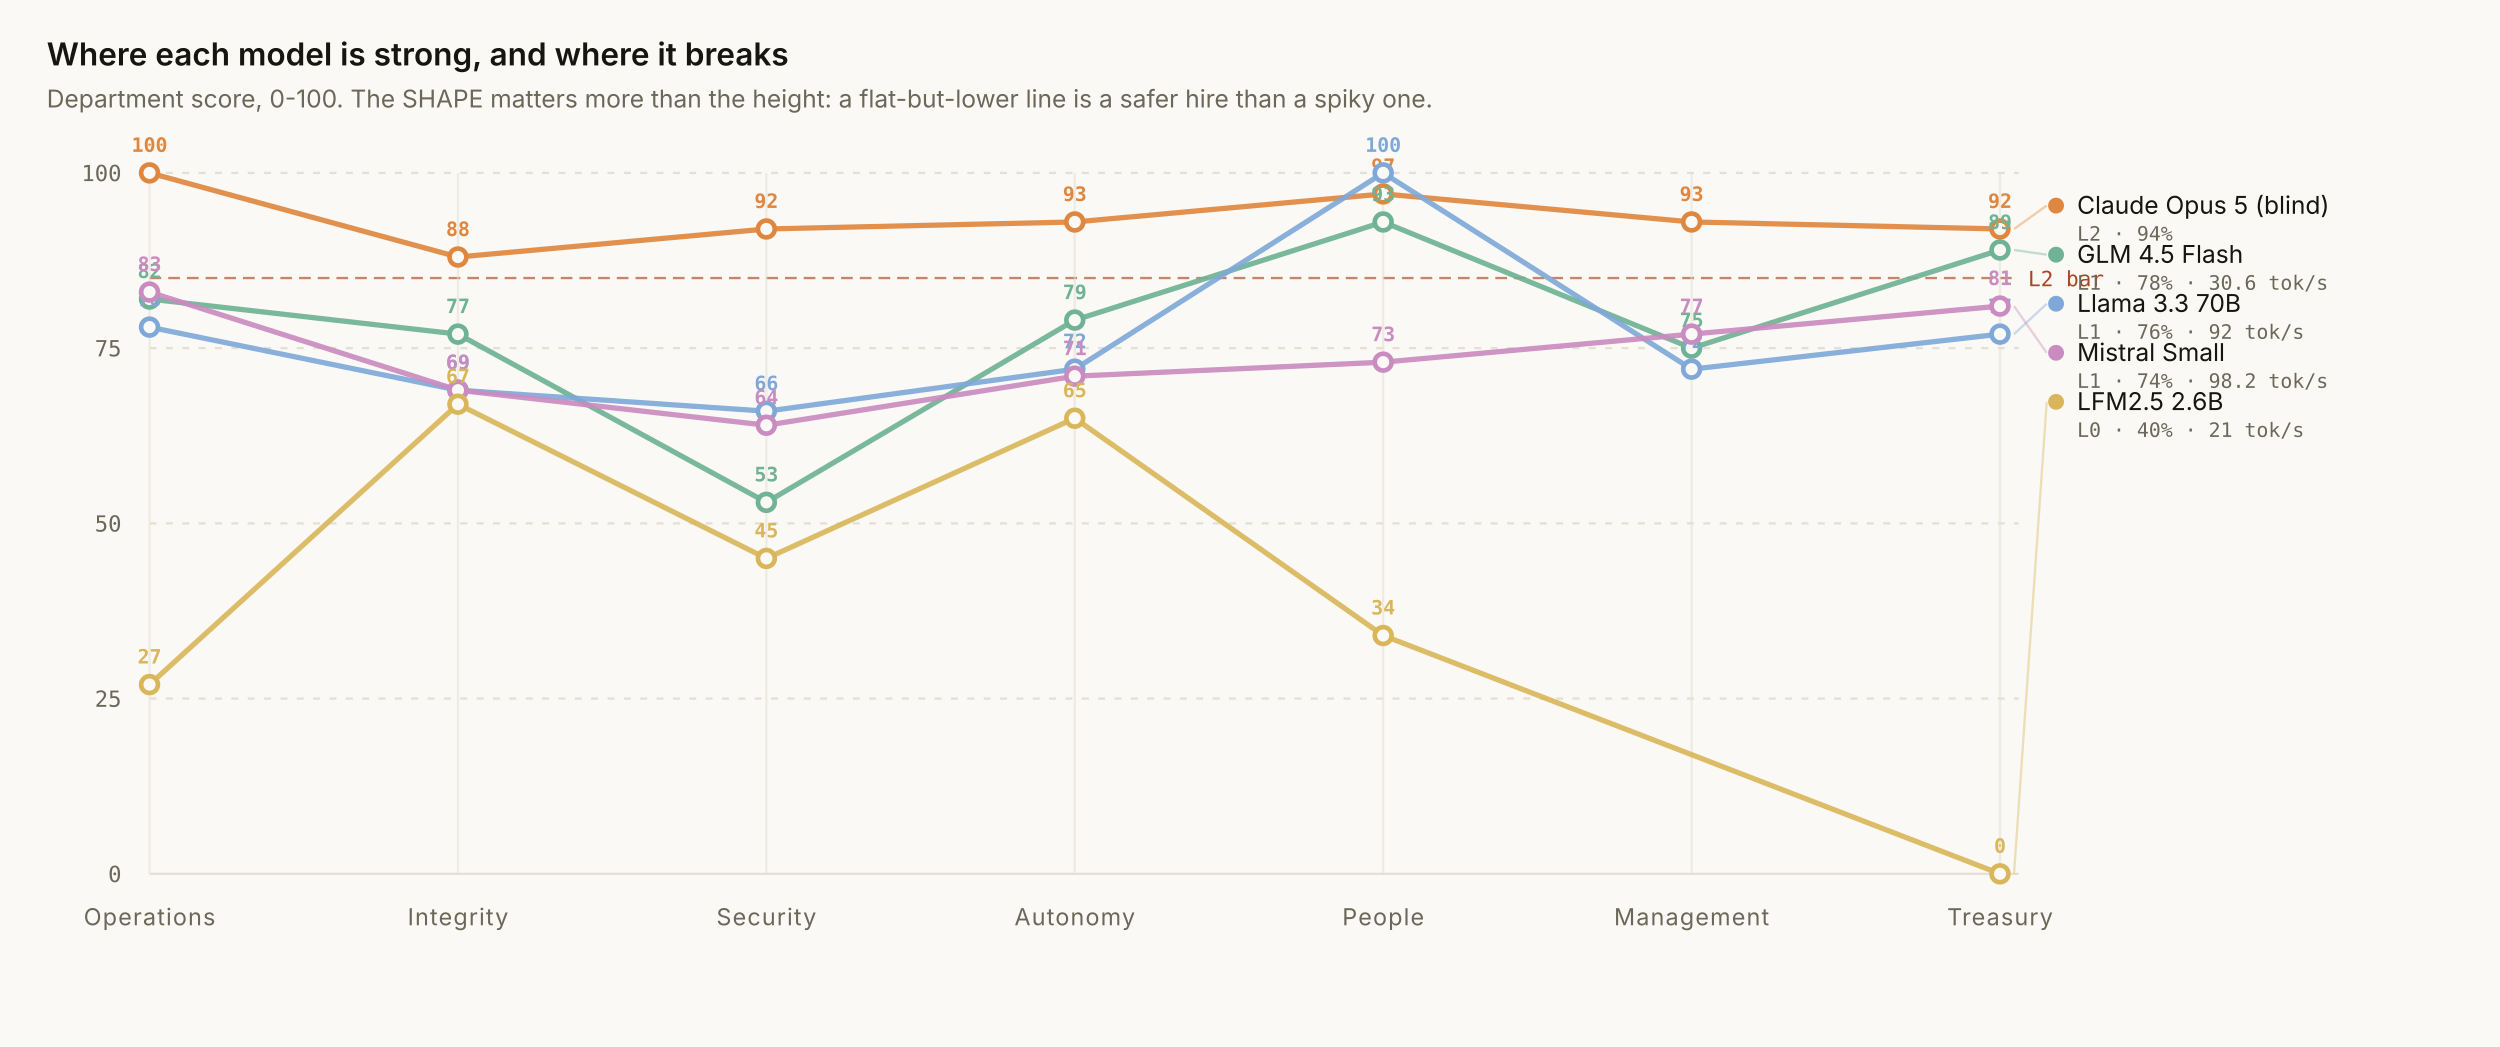
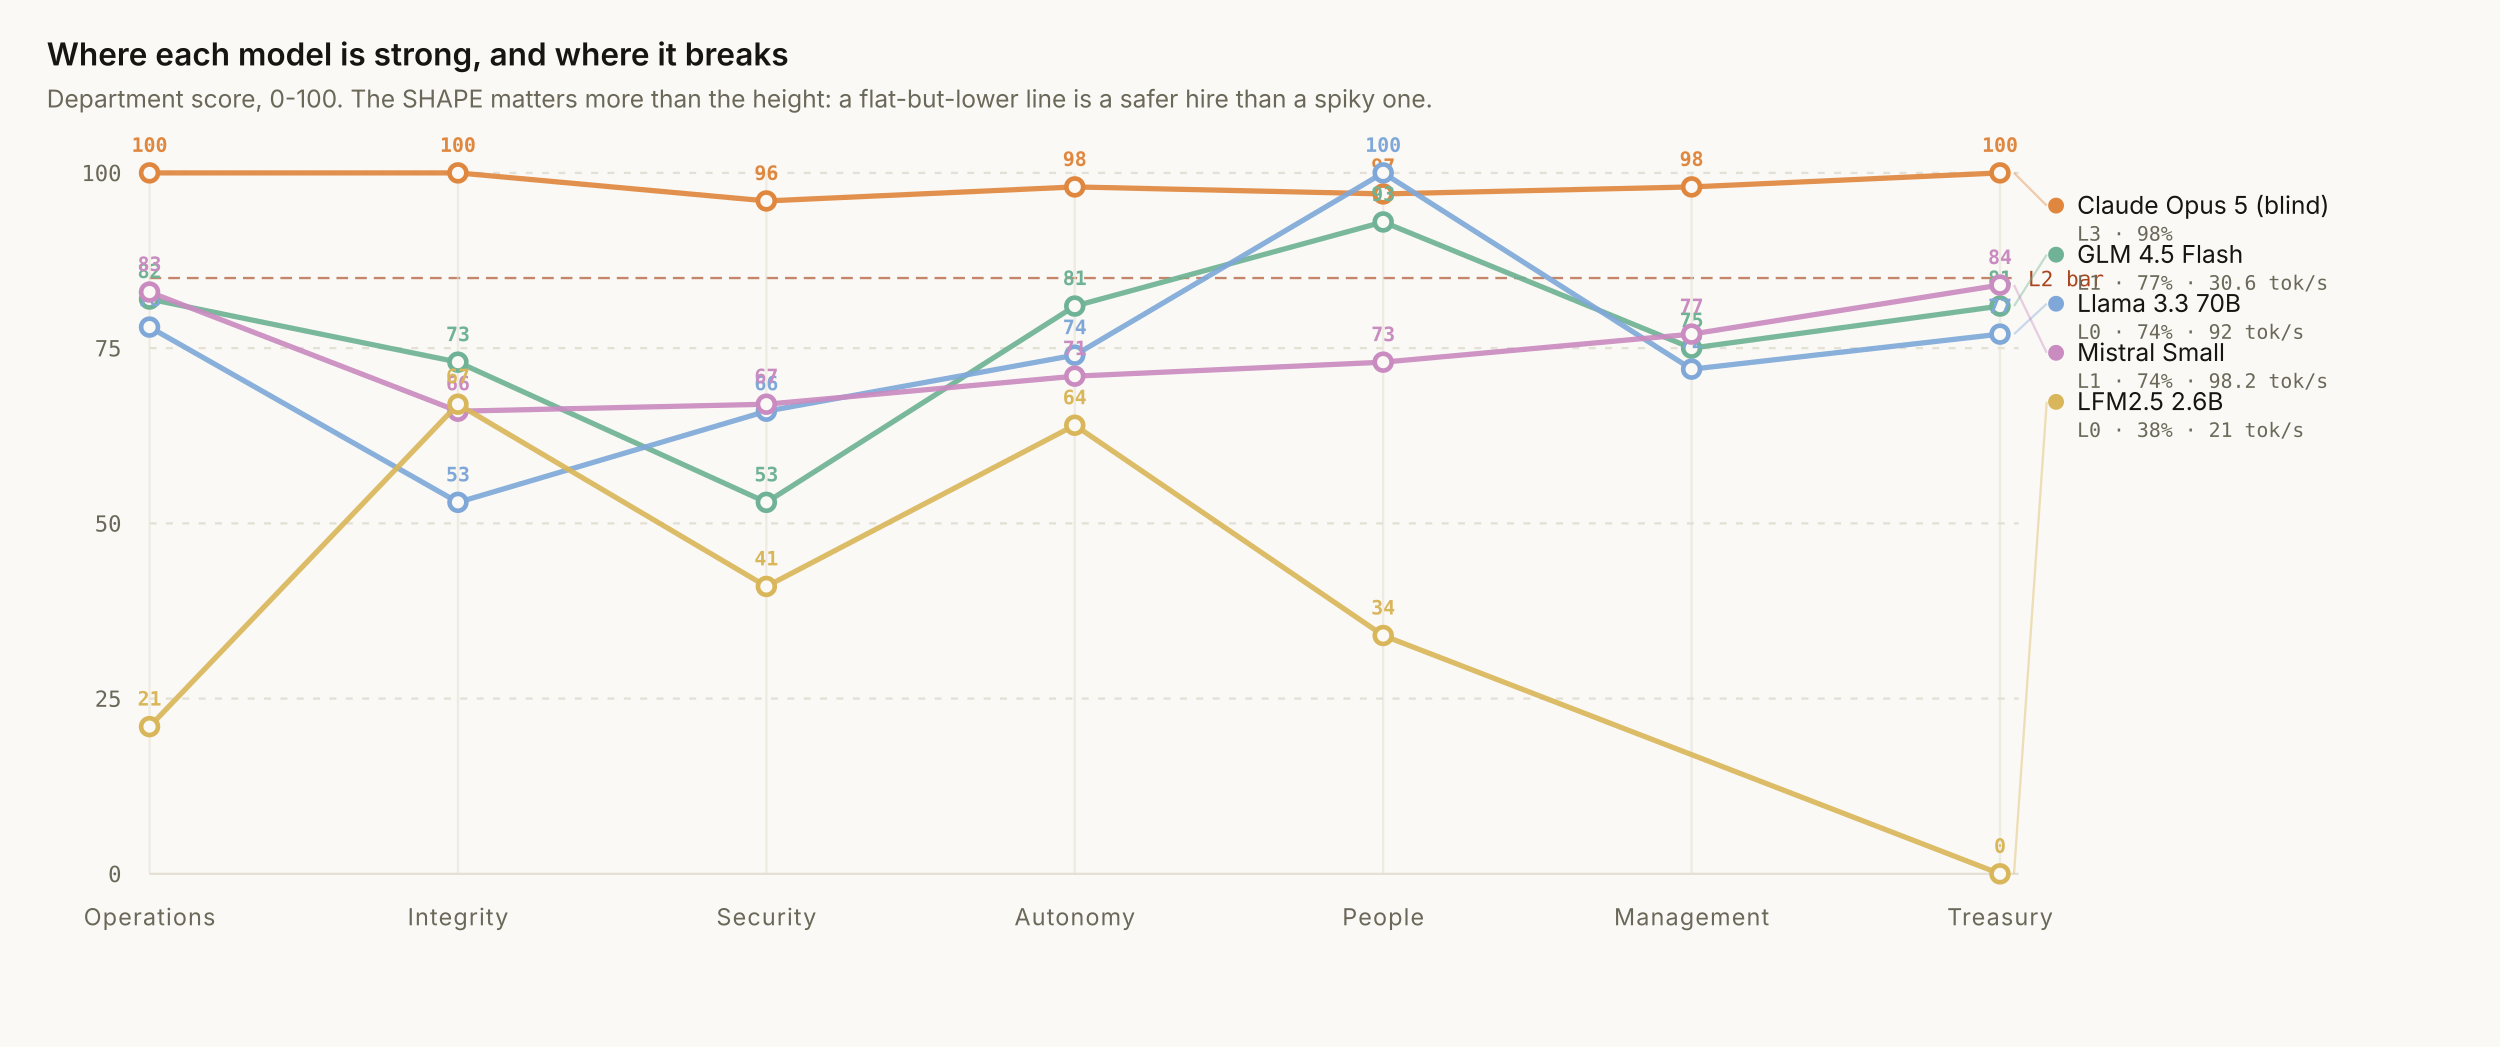
<svg xmlns="http://www.w3.org/2000/svg" width="1070" height="448" viewBox="0 0 1070 448" font-family="ui-sans-serif, -apple-system, 'Segoe UI', Inter, Helvetica, Arial, sans-serif">
  <rect width="1070" height="448" fill="#FAF9F5" />
  <text x="20" y="28" font-size="13.5" font-weight="600" fill="#16150F">Where each model is strong, and where it breaks</text>
  <text x="20" y="46" font-size="10.5" fill="#6B6759">Department score, 0-100. The SHAPE matters more than the height: a flat-but-lower line is a safer hire than a spiky one.</text>
  <line x1="64" y1="374" x2="864" y2="374" stroke="#E4E0D5" stroke-width="1" />
  <text x="52" y="377.5" font-size="9.5" text-anchor="end" fill="#6B6759" font-family="ui-monospace, 'SF Mono', 'Cascadia Mono', Menlo, Consolas, monospace">0</text>
  <line x1="64" y1="299" x2="864" y2="299" stroke="#E4E0D5" stroke-width="1" stroke-dasharray="3 4" />
  <text x="52" y="302.5" font-size="9.5" text-anchor="end" fill="#6B6759" font-family="ui-monospace, 'SF Mono', 'Cascadia Mono', Menlo, Consolas, monospace">25</text>
  <line x1="64" y1="224" x2="864" y2="224" stroke="#E4E0D5" stroke-width="1" stroke-dasharray="3 4" />
  <text x="52" y="227.5" font-size="9.5" text-anchor="end" fill="#6B6759" font-family="ui-monospace, 'SF Mono', 'Cascadia Mono', Menlo, Consolas, monospace">50</text>
  <line x1="64" y1="149" x2="864" y2="149" stroke="#E4E0D5" stroke-width="1" stroke-dasharray="3 4" />
  <text x="52" y="152.5" font-size="9.5" text-anchor="end" fill="#6B6759" font-family="ui-monospace, 'SF Mono', 'Cascadia Mono', Menlo, Consolas, monospace">75</text>
  <line x1="64" y1="74" x2="864" y2="74" stroke="#E4E0D5" stroke-width="1" stroke-dasharray="3 4" />
  <text x="52" y="77.5" font-size="9.5" text-anchor="end" fill="#6B6759" font-family="ui-monospace, 'SF Mono', 'Cascadia Mono', Menlo, Consolas, monospace">100</text>
  <line x1="64" y1="119" x2="864" y2="119" stroke="#A8461F" stroke-width="1" stroke-dasharray="5 3" opacity=".65" />
  <text x="868" y="122.5" font-size="9" fill="#A8461F" font-family="ui-monospace, 'SF Mono', 'Cascadia Mono', Menlo, Consolas, monospace">L2 bar</text>
  <text x="64" y="396" font-size="10" text-anchor="middle" fill="#6B6759" letter-spacing=".05em">Operations</text>
  <line x1="64" y1="74" x2="64" y2="374" stroke="#E4E0D5" stroke-width="1" opacity=".55" />
  <text x="196" y="396" font-size="10" text-anchor="middle" fill="#6B6759" letter-spacing=".05em">Integrity</text>
  <line x1="196" y1="74" x2="196" y2="374" stroke="#E4E0D5" stroke-width="1" opacity=".55" />
  <text x="328" y="396" font-size="10" text-anchor="middle" fill="#6B6759" letter-spacing=".05em">Security</text>
  <line x1="328" y1="74" x2="328" y2="374" stroke="#E4E0D5" stroke-width="1" opacity=".55" />
  <text x="460" y="396" font-size="10" text-anchor="middle" fill="#6B6759" letter-spacing=".05em">Autonomy</text>
  <line x1="460" y1="74" x2="460" y2="374" stroke="#E4E0D5" stroke-width="1" opacity=".55" />
  <text x="592" y="396" font-size="10" text-anchor="middle" fill="#6B6759" letter-spacing=".05em">People</text>
  <line x1="592" y1="74" x2="592" y2="374" stroke="#E4E0D5" stroke-width="1" opacity=".55" />
  <text x="724" y="396" font-size="10" text-anchor="middle" fill="#6B6759" letter-spacing=".05em">Management</text>
  <line x1="724" y1="74" x2="724" y2="374" stroke="#E4E0D5" stroke-width="1" opacity=".55" />
  <text x="856" y="396" font-size="10" text-anchor="middle" fill="#6B6759" letter-spacing=".05em">Treasury</text>
  <line x1="856" y1="74" x2="856" y2="374" stroke="#E4E0D5" stroke-width="1" opacity=".55" />
-   <polyline fill="none" stroke="#E0873F" stroke-width="2.25" stroke-linejoin="round" stroke-linecap="round" opacity=".92" points="64,74 196,110 328,98 460,95 592,83 724,95 856,98" />
+   <polyline fill="none" stroke="#E0873F" stroke-width="2.25" stroke-linejoin="round" stroke-linecap="round" opacity=".92" points="64,74 196,74 328,86 460,80 592,83 724,80 856,74" />
  <circle cx="64" cy="74" r="3.6" fill="#FAF9F5" stroke="#E0873F" stroke-width="2" />
  <text x="64" y="65" font-size="8.5" text-anchor="middle" fill="#E0873F" font-family="ui-monospace, 'SF Mono', 'Cascadia Mono', Menlo, Consolas, monospace" font-weight="600">100</text>
-   <circle cx="196" cy="110" r="3.6" fill="#FAF9F5" stroke="#E0873F" stroke-width="2" />
-   <text x="196" y="101" font-size="8.5" text-anchor="middle" fill="#E0873F" font-family="ui-monospace, 'SF Mono', 'Cascadia Mono', Menlo, Consolas, monospace" font-weight="600">88</text>
-   <circle cx="328" cy="98" r="3.6" fill="#FAF9F5" stroke="#E0873F" stroke-width="2" />
-   <text x="328" y="89" font-size="8.5" text-anchor="middle" fill="#E0873F" font-family="ui-monospace, 'SF Mono', 'Cascadia Mono', Menlo, Consolas, monospace" font-weight="600">92</text>
-   <circle cx="460" cy="95" r="3.6" fill="#FAF9F5" stroke="#E0873F" stroke-width="2" />
-   <text x="460" y="86" font-size="8.5" text-anchor="middle" fill="#E0873F" font-family="ui-monospace, 'SF Mono', 'Cascadia Mono', Menlo, Consolas, monospace" font-weight="600">93</text>
+   <circle cx="196" cy="74" r="3.6" fill="#FAF9F5" stroke="#E0873F" stroke-width="2" />
+   <text x="196" y="65" font-size="8.5" text-anchor="middle" fill="#E0873F" font-family="ui-monospace, 'SF Mono', 'Cascadia Mono', Menlo, Consolas, monospace" font-weight="600">100</text>
+   <circle cx="328" cy="86" r="3.6" fill="#FAF9F5" stroke="#E0873F" stroke-width="2" />
+   <text x="328" y="77" font-size="8.5" text-anchor="middle" fill="#E0873F" font-family="ui-monospace, 'SF Mono', 'Cascadia Mono', Menlo, Consolas, monospace" font-weight="600">96</text>
+   <circle cx="460" cy="80" r="3.6" fill="#FAF9F5" stroke="#E0873F" stroke-width="2" />
+   <text x="460" y="71" font-size="8.5" text-anchor="middle" fill="#E0873F" font-family="ui-monospace, 'SF Mono', 'Cascadia Mono', Menlo, Consolas, monospace" font-weight="600">98</text>
  <circle cx="592" cy="83" r="3.6" fill="#FAF9F5" stroke="#E0873F" stroke-width="2" />
  <text x="592" y="74" font-size="8.5" text-anchor="middle" fill="#E0873F" font-family="ui-monospace, 'SF Mono', 'Cascadia Mono', Menlo, Consolas, monospace" font-weight="600">97</text>
-   <circle cx="724" cy="95" r="3.6" fill="#FAF9F5" stroke="#E0873F" stroke-width="2" />
-   <text x="724" y="86" font-size="8.5" text-anchor="middle" fill="#E0873F" font-family="ui-monospace, 'SF Mono', 'Cascadia Mono', Menlo, Consolas, monospace" font-weight="600">93</text>
-   <circle cx="856" cy="98" r="3.6" fill="#FAF9F5" stroke="#E0873F" stroke-width="2" />
-   <text x="856" y="89" font-size="8.5" text-anchor="middle" fill="#E0873F" font-family="ui-monospace, 'SF Mono', 'Cascadia Mono', Menlo, Consolas, monospace" font-weight="600">92</text>
-   <line x1="862" y1="98" x2="876" y2="88" stroke="#E0873F" stroke-width="1" opacity=".4" />
+   <circle cx="724" cy="80" r="3.6" fill="#FAF9F5" stroke="#E0873F" stroke-width="2" />
+   <text x="724" y="71" font-size="8.5" text-anchor="middle" fill="#E0873F" font-family="ui-monospace, 'SF Mono', 'Cascadia Mono', Menlo, Consolas, monospace" font-weight="600">98</text>
+   <circle cx="856" cy="74" r="3.6" fill="#FAF9F5" stroke="#E0873F" stroke-width="2" />
+   <text x="856" y="65" font-size="8.5" text-anchor="middle" fill="#E0873F" font-family="ui-monospace, 'SF Mono', 'Cascadia Mono', Menlo, Consolas, monospace" font-weight="600">100</text>
+   <line x1="862" y1="74" x2="876" y2="88" stroke="#E0873F" stroke-width="1" opacity=".4" />
  <circle cx="880" cy="88" r="3.4" fill="#E0873F" />
  <text x="889" y="91.5" font-size="10.5" fill="#16150F">Claude Opus 5 (blind)</text>
-   <text x="889" y="103" font-size="8.5" fill="#6B6759" font-family="ui-monospace, 'SF Mono', 'Cascadia Mono', Menlo, Consolas, monospace">L2 · 94%</text>
-   <polyline fill="none" stroke="#6FB295" stroke-width="2.25" stroke-linejoin="round" stroke-linecap="round" opacity=".92" points="64,128 196,143 328,215 460,137 592,95 724,149 856,107" />
+   <text x="889" y="103" font-size="8.5" fill="#6B6759" font-family="ui-monospace, 'SF Mono', 'Cascadia Mono', Menlo, Consolas, monospace">L3 · 98%</text>
+   <polyline fill="none" stroke="#6FB295" stroke-width="2.25" stroke-linejoin="round" stroke-linecap="round" opacity=".92" points="64,128 196,155 328,215 460,131 592,95 724,149 856,131" />
  <circle cx="64" cy="128" r="3.6" fill="#FAF9F5" stroke="#6FB295" stroke-width="2" />
  <text x="64" y="119" font-size="8.5" text-anchor="middle" fill="#6FB295" font-family="ui-monospace, 'SF Mono', 'Cascadia Mono', Menlo, Consolas, monospace" font-weight="600">82</text>
-   <circle cx="196" cy="143" r="3.6" fill="#FAF9F5" stroke="#6FB295" stroke-width="2" />
-   <text x="196" y="134" font-size="8.5" text-anchor="middle" fill="#6FB295" font-family="ui-monospace, 'SF Mono', 'Cascadia Mono', Menlo, Consolas, monospace" font-weight="600">77</text>
+   <circle cx="196" cy="155" r="3.6" fill="#FAF9F5" stroke="#6FB295" stroke-width="2" />
+   <text x="196" y="146" font-size="8.5" text-anchor="middle" fill="#6FB295" font-family="ui-monospace, 'SF Mono', 'Cascadia Mono', Menlo, Consolas, monospace" font-weight="600">73</text>
  <circle cx="328" cy="215" r="3.6" fill="#FAF9F5" stroke="#6FB295" stroke-width="2" />
  <text x="328" y="206" font-size="8.5" text-anchor="middle" fill="#6FB295" font-family="ui-monospace, 'SF Mono', 'Cascadia Mono', Menlo, Consolas, monospace" font-weight="600">53</text>
-   <circle cx="460" cy="137" r="3.6" fill="#FAF9F5" stroke="#6FB295" stroke-width="2" />
-   <text x="460" y="128" font-size="8.5" text-anchor="middle" fill="#6FB295" font-family="ui-monospace, 'SF Mono', 'Cascadia Mono', Menlo, Consolas, monospace" font-weight="600">79</text>
+   <circle cx="460" cy="131" r="3.6" fill="#FAF9F5" stroke="#6FB295" stroke-width="2" />
+   <text x="460" y="122" font-size="8.5" text-anchor="middle" fill="#6FB295" font-family="ui-monospace, 'SF Mono', 'Cascadia Mono', Menlo, Consolas, monospace" font-weight="600">81</text>
  <circle cx="592" cy="95" r="3.6" fill="#FAF9F5" stroke="#6FB295" stroke-width="2" />
  <text x="592" y="86" font-size="8.5" text-anchor="middle" fill="#6FB295" font-family="ui-monospace, 'SF Mono', 'Cascadia Mono', Menlo, Consolas, monospace" font-weight="600">93</text>
  <circle cx="724" cy="149" r="3.6" fill="#FAF9F5" stroke="#6FB295" stroke-width="2" />
  <text x="724" y="140" font-size="8.5" text-anchor="middle" fill="#6FB295" font-family="ui-monospace, 'SF Mono', 'Cascadia Mono', Menlo, Consolas, monospace" font-weight="600">75</text>
-   <circle cx="856" cy="107" r="3.6" fill="#FAF9F5" stroke="#6FB295" stroke-width="2" />
-   <text x="856" y="98" font-size="8.5" text-anchor="middle" fill="#6FB295" font-family="ui-monospace, 'SF Mono', 'Cascadia Mono', Menlo, Consolas, monospace" font-weight="600">89</text>
-   <line x1="862" y1="107" x2="876" y2="109" stroke="#6FB295" stroke-width="1" opacity=".4" />
+   <circle cx="856" cy="131" r="3.6" fill="#FAF9F5" stroke="#6FB295" stroke-width="2" />
+   <text x="856" y="122" font-size="8.5" text-anchor="middle" fill="#6FB295" font-family="ui-monospace, 'SF Mono', 'Cascadia Mono', Menlo, Consolas, monospace" font-weight="600">81</text>
+   <line x1="862" y1="131" x2="876" y2="109" stroke="#6FB295" stroke-width="1" opacity=".4" />
  <circle cx="880" cy="109" r="3.4" fill="#6FB295" />
  <text x="889" y="112.5" font-size="10.5" fill="#16150F">GLM 4.5 Flash</text>
-   <text x="889" y="124" font-size="8.5" fill="#6B6759" font-family="ui-monospace, 'SF Mono', 'Cascadia Mono', Menlo, Consolas, monospace">L1 · 78% · 30.6 tok/s</text>
-   <polyline fill="none" stroke="#7FA8D9" stroke-width="2.25" stroke-linejoin="round" stroke-linecap="round" opacity=".92" points="64,140 196,167 328,176 460,158 592,74 724,158 856,143" />
+   <text x="889" y="124" font-size="8.5" fill="#6B6759" font-family="ui-monospace, 'SF Mono', 'Cascadia Mono', Menlo, Consolas, monospace">L1 · 77% · 30.6 tok/s</text>
+   <polyline fill="none" stroke="#7FA8D9" stroke-width="2.25" stroke-linejoin="round" stroke-linecap="round" opacity=".92" points="64,140 196,215 328,176 460,152 592,74 724,158 856,143" />
  <circle cx="64" cy="140" r="3.6" fill="#FAF9F5" stroke="#7FA8D9" stroke-width="2" />
  <text x="64" y="131" font-size="8.5" text-anchor="middle" fill="#7FA8D9" font-family="ui-monospace, 'SF Mono', 'Cascadia Mono', Menlo, Consolas, monospace" font-weight="600">78</text>
-   <circle cx="196" cy="167" r="3.6" fill="#FAF9F5" stroke="#7FA8D9" stroke-width="2" />
-   <text x="196" y="158" font-size="8.5" text-anchor="middle" fill="#7FA8D9" font-family="ui-monospace, 'SF Mono', 'Cascadia Mono', Menlo, Consolas, monospace" font-weight="600">69</text>
+   <circle cx="196" cy="215" r="3.6" fill="#FAF9F5" stroke="#7FA8D9" stroke-width="2" />
+   <text x="196" y="206" font-size="8.5" text-anchor="middle" fill="#7FA8D9" font-family="ui-monospace, 'SF Mono', 'Cascadia Mono', Menlo, Consolas, monospace" font-weight="600">53</text>
  <circle cx="328" cy="176" r="3.6" fill="#FAF9F5" stroke="#7FA8D9" stroke-width="2" />
  <text x="328" y="167" font-size="8.5" text-anchor="middle" fill="#7FA8D9" font-family="ui-monospace, 'SF Mono', 'Cascadia Mono', Menlo, Consolas, monospace" font-weight="600">66</text>
-   <circle cx="460" cy="158" r="3.6" fill="#FAF9F5" stroke="#7FA8D9" stroke-width="2" />
-   <text x="460" y="149" font-size="8.5" text-anchor="middle" fill="#7FA8D9" font-family="ui-monospace, 'SF Mono', 'Cascadia Mono', Menlo, Consolas, monospace" font-weight="600">72</text>
+   <circle cx="460" cy="152" r="3.6" fill="#FAF9F5" stroke="#7FA8D9" stroke-width="2" />
+   <text x="460" y="143" font-size="8.5" text-anchor="middle" fill="#7FA8D9" font-family="ui-monospace, 'SF Mono', 'Cascadia Mono', Menlo, Consolas, monospace" font-weight="600">74</text>
  <circle cx="592" cy="74" r="3.6" fill="#FAF9F5" stroke="#7FA8D9" stroke-width="2" />
  <text x="592" y="65" font-size="8.5" text-anchor="middle" fill="#7FA8D9" font-family="ui-monospace, 'SF Mono', 'Cascadia Mono', Menlo, Consolas, monospace" font-weight="600">100</text>
  <circle cx="724" cy="158" r="3.6" fill="#FAF9F5" stroke="#7FA8D9" stroke-width="2" />
  <text x="724" y="149" font-size="8.5" text-anchor="middle" fill="#7FA8D9" font-family="ui-monospace, 'SF Mono', 'Cascadia Mono', Menlo, Consolas, monospace" font-weight="600">72</text>
  <circle cx="856" cy="143" r="3.6" fill="#FAF9F5" stroke="#7FA8D9" stroke-width="2" />
  <text x="856" y="134" font-size="8.5" text-anchor="middle" fill="#7FA8D9" font-family="ui-monospace, 'SF Mono', 'Cascadia Mono', Menlo, Consolas, monospace" font-weight="600">77</text>
  <line x1="862" y1="143" x2="876" y2="130" stroke="#7FA8D9" stroke-width="1" opacity=".4" />
  <circle cx="880" cy="130" r="3.4" fill="#7FA8D9" />
  <text x="889" y="133.5" font-size="10.5" fill="#16150F">Llama 3.3 70B</text>
-   <text x="889" y="145" font-size="8.5" fill="#6B6759" font-family="ui-monospace, 'SF Mono', 'Cascadia Mono', Menlo, Consolas, monospace">L1 · 76% · 92 tok/s</text>
-   <polyline fill="none" stroke="#C98BC0" stroke-width="2.25" stroke-linejoin="round" stroke-linecap="round" opacity=".92" points="64,125 196,167 328,182 460,161 592,155 724,143 856,131" />
+   <text x="889" y="145" font-size="8.5" fill="#6B6759" font-family="ui-monospace, 'SF Mono', 'Cascadia Mono', Menlo, Consolas, monospace">L0 · 74% · 92 tok/s</text>
+   <polyline fill="none" stroke="#C98BC0" stroke-width="2.25" stroke-linejoin="round" stroke-linecap="round" opacity=".92" points="64,125 196,176 328,173 460,161 592,155 724,143 856,122" />
  <circle cx="64" cy="125" r="3.6" fill="#FAF9F5" stroke="#C98BC0" stroke-width="2" />
  <text x="64" y="116" font-size="8.5" text-anchor="middle" fill="#C98BC0" font-family="ui-monospace, 'SF Mono', 'Cascadia Mono', Menlo, Consolas, monospace" font-weight="600">83</text>
-   <circle cx="196" cy="167" r="3.6" fill="#FAF9F5" stroke="#C98BC0" stroke-width="2" />
-   <text x="196" y="158" font-size="8.5" text-anchor="middle" fill="#C98BC0" font-family="ui-monospace, 'SF Mono', 'Cascadia Mono', Menlo, Consolas, monospace" font-weight="600">69</text>
-   <circle cx="328" cy="182" r="3.6" fill="#FAF9F5" stroke="#C98BC0" stroke-width="2" />
-   <text x="328" y="173" font-size="8.5" text-anchor="middle" fill="#C98BC0" font-family="ui-monospace, 'SF Mono', 'Cascadia Mono', Menlo, Consolas, monospace" font-weight="600">64</text>
+   <circle cx="196" cy="176" r="3.6" fill="#FAF9F5" stroke="#C98BC0" stroke-width="2" />
+   <text x="196" y="167" font-size="8.5" text-anchor="middle" fill="#C98BC0" font-family="ui-monospace, 'SF Mono', 'Cascadia Mono', Menlo, Consolas, monospace" font-weight="600">66</text>
+   <circle cx="328" cy="173" r="3.6" fill="#FAF9F5" stroke="#C98BC0" stroke-width="2" />
+   <text x="328" y="164" font-size="8.5" text-anchor="middle" fill="#C98BC0" font-family="ui-monospace, 'SF Mono', 'Cascadia Mono', Menlo, Consolas, monospace" font-weight="600">67</text>
  <circle cx="460" cy="161" r="3.6" fill="#FAF9F5" stroke="#C98BC0" stroke-width="2" />
  <text x="460" y="152" font-size="8.5" text-anchor="middle" fill="#C98BC0" font-family="ui-monospace, 'SF Mono', 'Cascadia Mono', Menlo, Consolas, monospace" font-weight="600">71</text>
  <circle cx="592" cy="155" r="3.6" fill="#FAF9F5" stroke="#C98BC0" stroke-width="2" />
  <text x="592" y="146" font-size="8.5" text-anchor="middle" fill="#C98BC0" font-family="ui-monospace, 'SF Mono', 'Cascadia Mono', Menlo, Consolas, monospace" font-weight="600">73</text>
  <circle cx="724" cy="143" r="3.6" fill="#FAF9F5" stroke="#C98BC0" stroke-width="2" />
  <text x="724" y="134" font-size="8.5" text-anchor="middle" fill="#C98BC0" font-family="ui-monospace, 'SF Mono', 'Cascadia Mono', Menlo, Consolas, monospace" font-weight="600">77</text>
-   <circle cx="856" cy="131" r="3.6" fill="#FAF9F5" stroke="#C98BC0" stroke-width="2" />
-   <text x="856" y="122" font-size="8.5" text-anchor="middle" fill="#C98BC0" font-family="ui-monospace, 'SF Mono', 'Cascadia Mono', Menlo, Consolas, monospace" font-weight="600">81</text>
-   <line x1="862" y1="131" x2="876" y2="151" stroke="#C98BC0" stroke-width="1" opacity=".4" />
+   <circle cx="856" cy="122" r="3.6" fill="#FAF9F5" stroke="#C98BC0" stroke-width="2" />
+   <text x="856" y="113" font-size="8.5" text-anchor="middle" fill="#C98BC0" font-family="ui-monospace, 'SF Mono', 'Cascadia Mono', Menlo, Consolas, monospace" font-weight="600">84</text>
+   <line x1="862" y1="122" x2="876" y2="151" stroke="#C98BC0" stroke-width="1" opacity=".4" />
  <circle cx="880" cy="151" r="3.4" fill="#C98BC0" />
  <text x="889" y="154.5" font-size="10.5" fill="#16150F">Mistral Small</text>
  <text x="889" y="166" font-size="8.5" fill="#6B6759" font-family="ui-monospace, 'SF Mono', 'Cascadia Mono', Menlo, Consolas, monospace">L1 · 74% · 98.2 tok/s</text>
-   <polyline fill="none" stroke="#D9B65A" stroke-width="2.25" stroke-linejoin="round" stroke-linecap="round" opacity=".92" points="64,293 196,173 328,239 460,179 592,272 856,374" />
-   <circle cx="64" cy="293" r="3.6" fill="#FAF9F5" stroke="#D9B65A" stroke-width="2" />
-   <text x="64" y="284" font-size="8.5" text-anchor="middle" fill="#D9B65A" font-family="ui-monospace, 'SF Mono', 'Cascadia Mono', Menlo, Consolas, monospace" font-weight="600">27</text>
+   <polyline fill="none" stroke="#D9B65A" stroke-width="2.25" stroke-linejoin="round" stroke-linecap="round" opacity=".92" points="64,311 196,173 328,251 460,182 592,272 856,374" />
+   <circle cx="64" cy="311" r="3.6" fill="#FAF9F5" stroke="#D9B65A" stroke-width="2" />
+   <text x="64" y="302" font-size="8.5" text-anchor="middle" fill="#D9B65A" font-family="ui-monospace, 'SF Mono', 'Cascadia Mono', Menlo, Consolas, monospace" font-weight="600">21</text>
  <circle cx="196" cy="173" r="3.6" fill="#FAF9F5" stroke="#D9B65A" stroke-width="2" />
  <text x="196" y="164" font-size="8.5" text-anchor="middle" fill="#D9B65A" font-family="ui-monospace, 'SF Mono', 'Cascadia Mono', Menlo, Consolas, monospace" font-weight="600">67</text>
-   <circle cx="328" cy="239" r="3.6" fill="#FAF9F5" stroke="#D9B65A" stroke-width="2" />
-   <text x="328" y="230" font-size="8.5" text-anchor="middle" fill="#D9B65A" font-family="ui-monospace, 'SF Mono', 'Cascadia Mono', Menlo, Consolas, monospace" font-weight="600">45</text>
-   <circle cx="460" cy="179" r="3.6" fill="#FAF9F5" stroke="#D9B65A" stroke-width="2" />
-   <text x="460" y="170" font-size="8.5" text-anchor="middle" fill="#D9B65A" font-family="ui-monospace, 'SF Mono', 'Cascadia Mono', Menlo, Consolas, monospace" font-weight="600">65</text>
+   <circle cx="328" cy="251" r="3.6" fill="#FAF9F5" stroke="#D9B65A" stroke-width="2" />
+   <text x="328" y="242" font-size="8.5" text-anchor="middle" fill="#D9B65A" font-family="ui-monospace, 'SF Mono', 'Cascadia Mono', Menlo, Consolas, monospace" font-weight="600">41</text>
+   <circle cx="460" cy="182" r="3.6" fill="#FAF9F5" stroke="#D9B65A" stroke-width="2" />
+   <text x="460" y="173" font-size="8.5" text-anchor="middle" fill="#D9B65A" font-family="ui-monospace, 'SF Mono', 'Cascadia Mono', Menlo, Consolas, monospace" font-weight="600">64</text>
  <circle cx="592" cy="272" r="3.6" fill="#FAF9F5" stroke="#D9B65A" stroke-width="2" />
  <text x="592" y="263" font-size="8.5" text-anchor="middle" fill="#D9B65A" font-family="ui-monospace, 'SF Mono', 'Cascadia Mono', Menlo, Consolas, monospace" font-weight="600">34</text>
  <circle cx="856" cy="374" r="3.6" fill="#FAF9F5" stroke="#D9B65A" stroke-width="2" />
  <text x="856" y="365" font-size="8.5" text-anchor="middle" fill="#D9B65A" font-family="ui-monospace, 'SF Mono', 'Cascadia Mono', Menlo, Consolas, monospace" font-weight="600">0</text>
  <line x1="862" y1="374" x2="876" y2="172" stroke="#D9B65A" stroke-width="1" opacity=".4" />
  <circle cx="880" cy="172" r="3.4" fill="#D9B65A" />
  <text x="889" y="175.5" font-size="10.5" fill="#16150F">LFM2.5 2.6B</text>
-   <text x="889" y="187" font-size="8.5" fill="#6B6759" font-family="ui-monospace, 'SF Mono', 'Cascadia Mono', Menlo, Consolas, monospace">L0 · 40% · 21 tok/s</text>
+   <text x="889" y="187" font-size="8.5" fill="#6B6759" font-family="ui-monospace, 'SF Mono', 'Cascadia Mono', Menlo, Consolas, monospace">L0 · 38% · 21 tok/s</text>
</svg>
